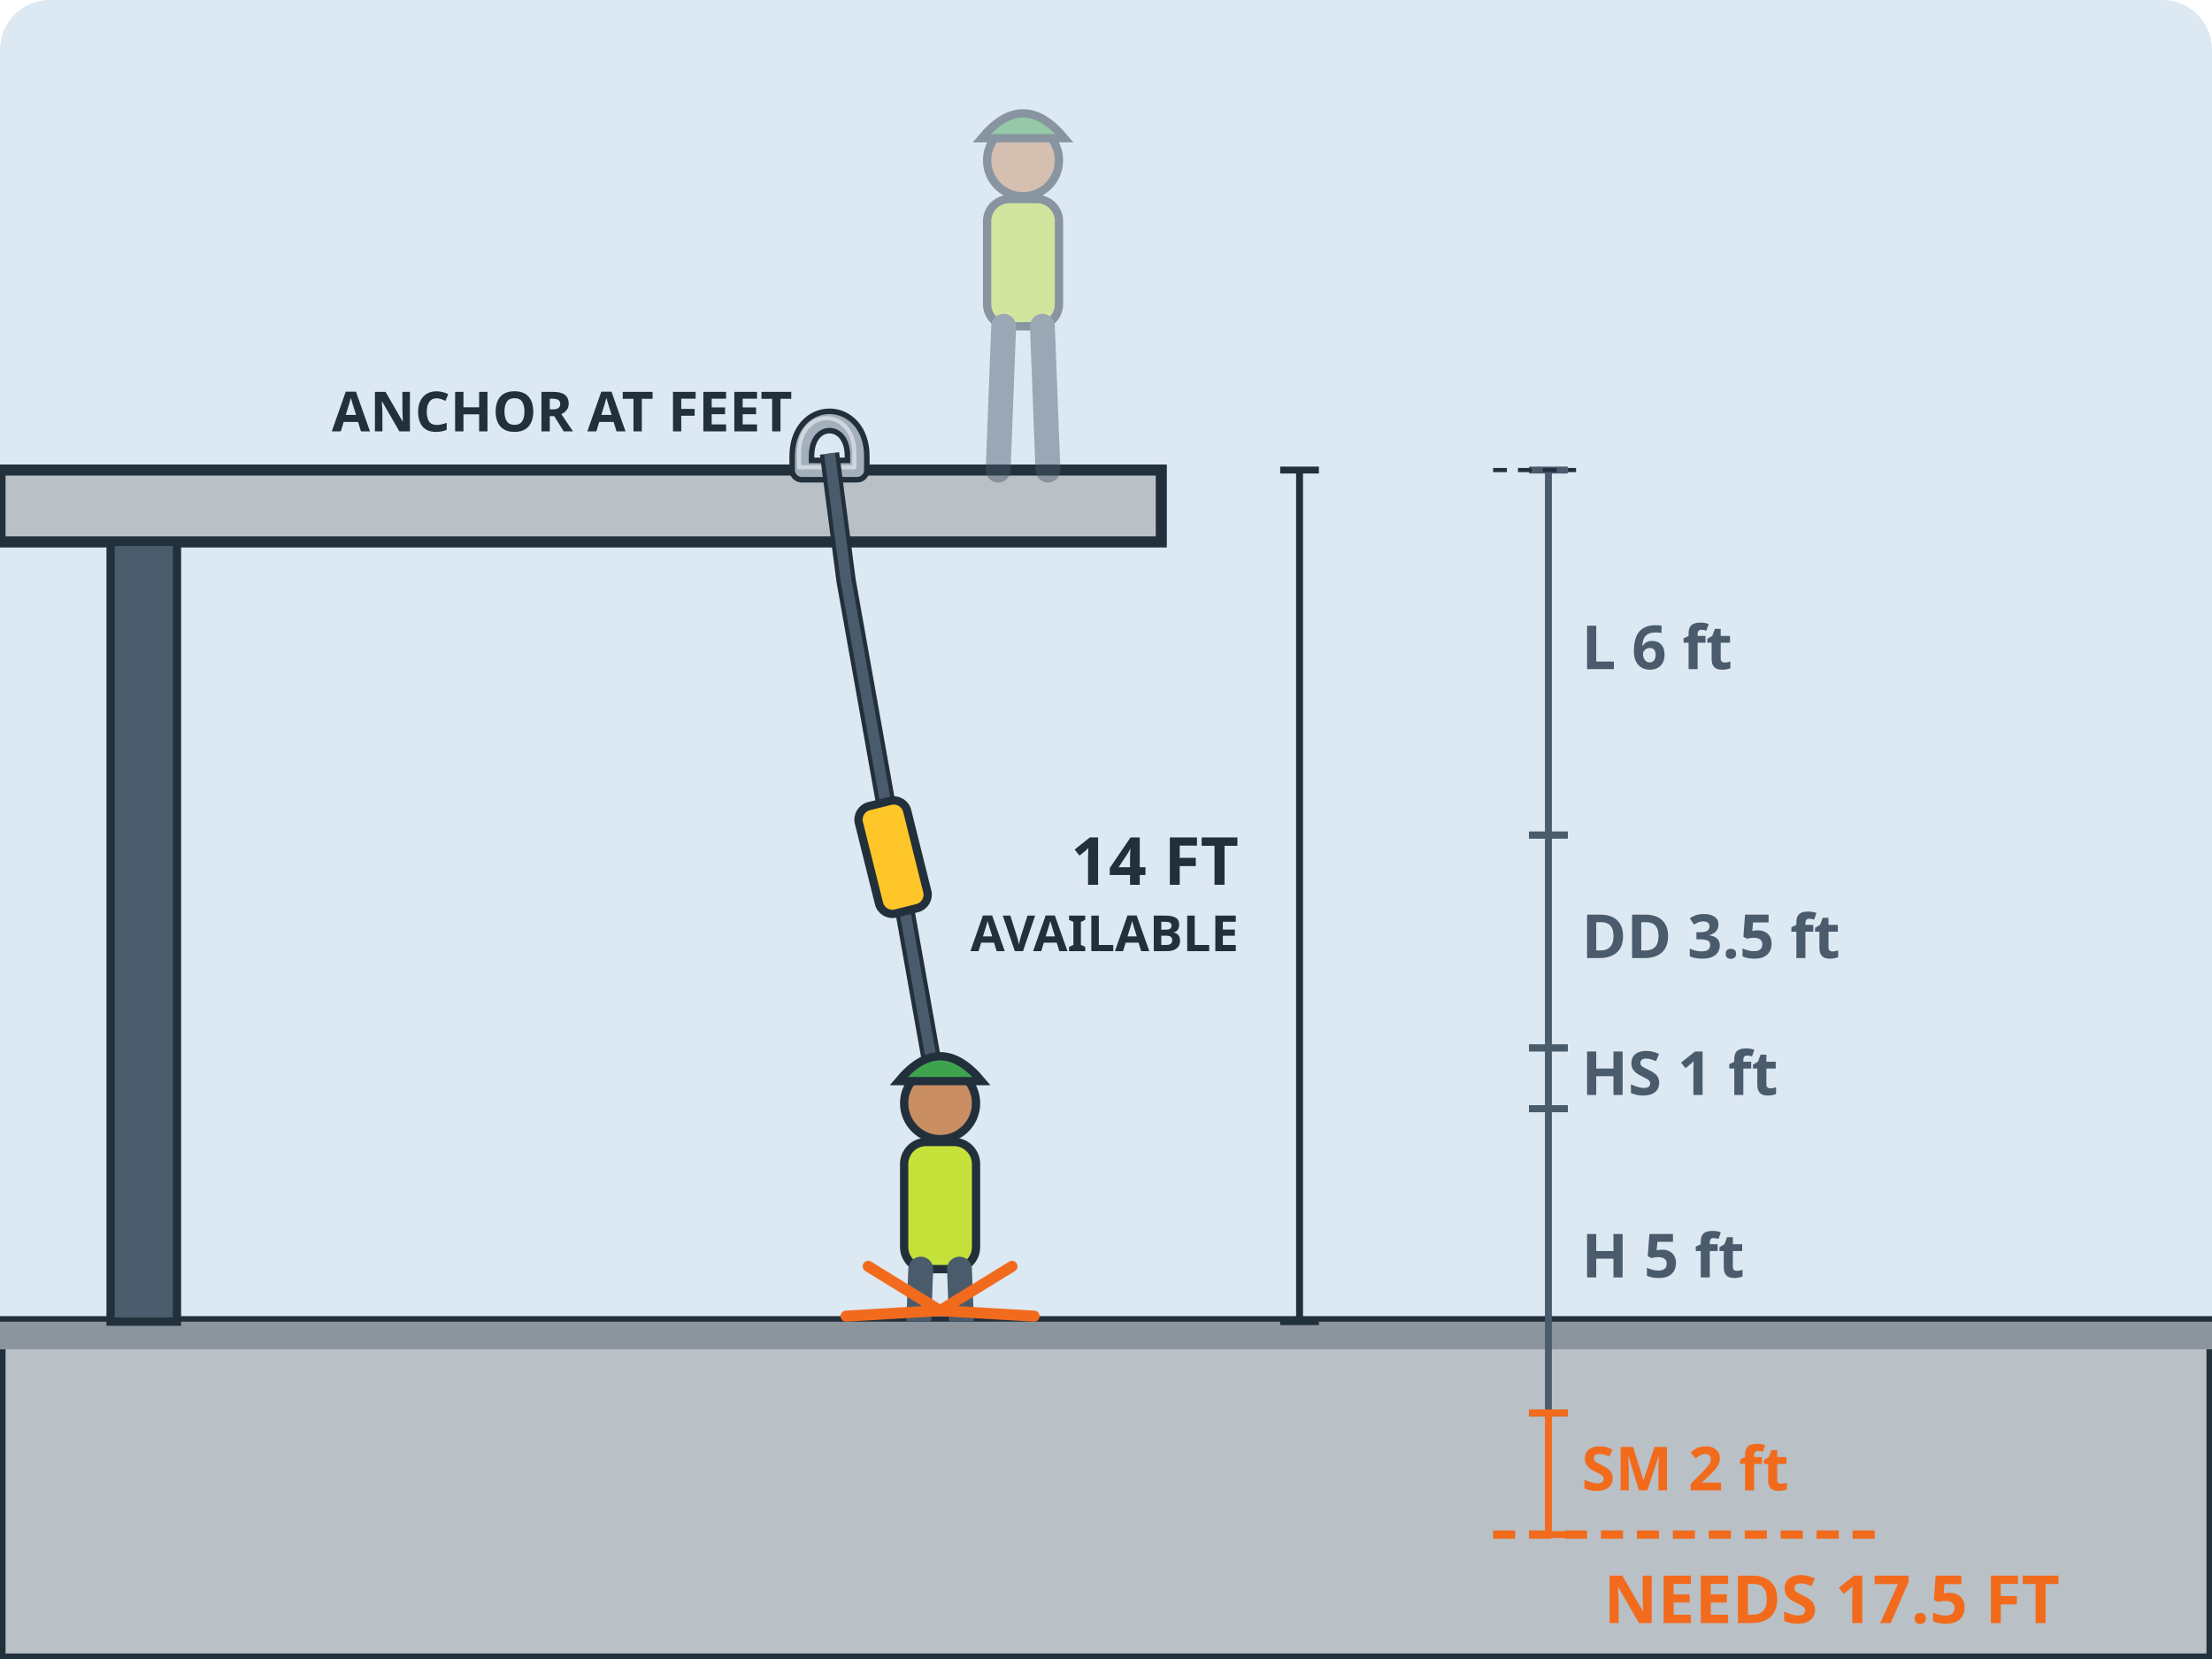
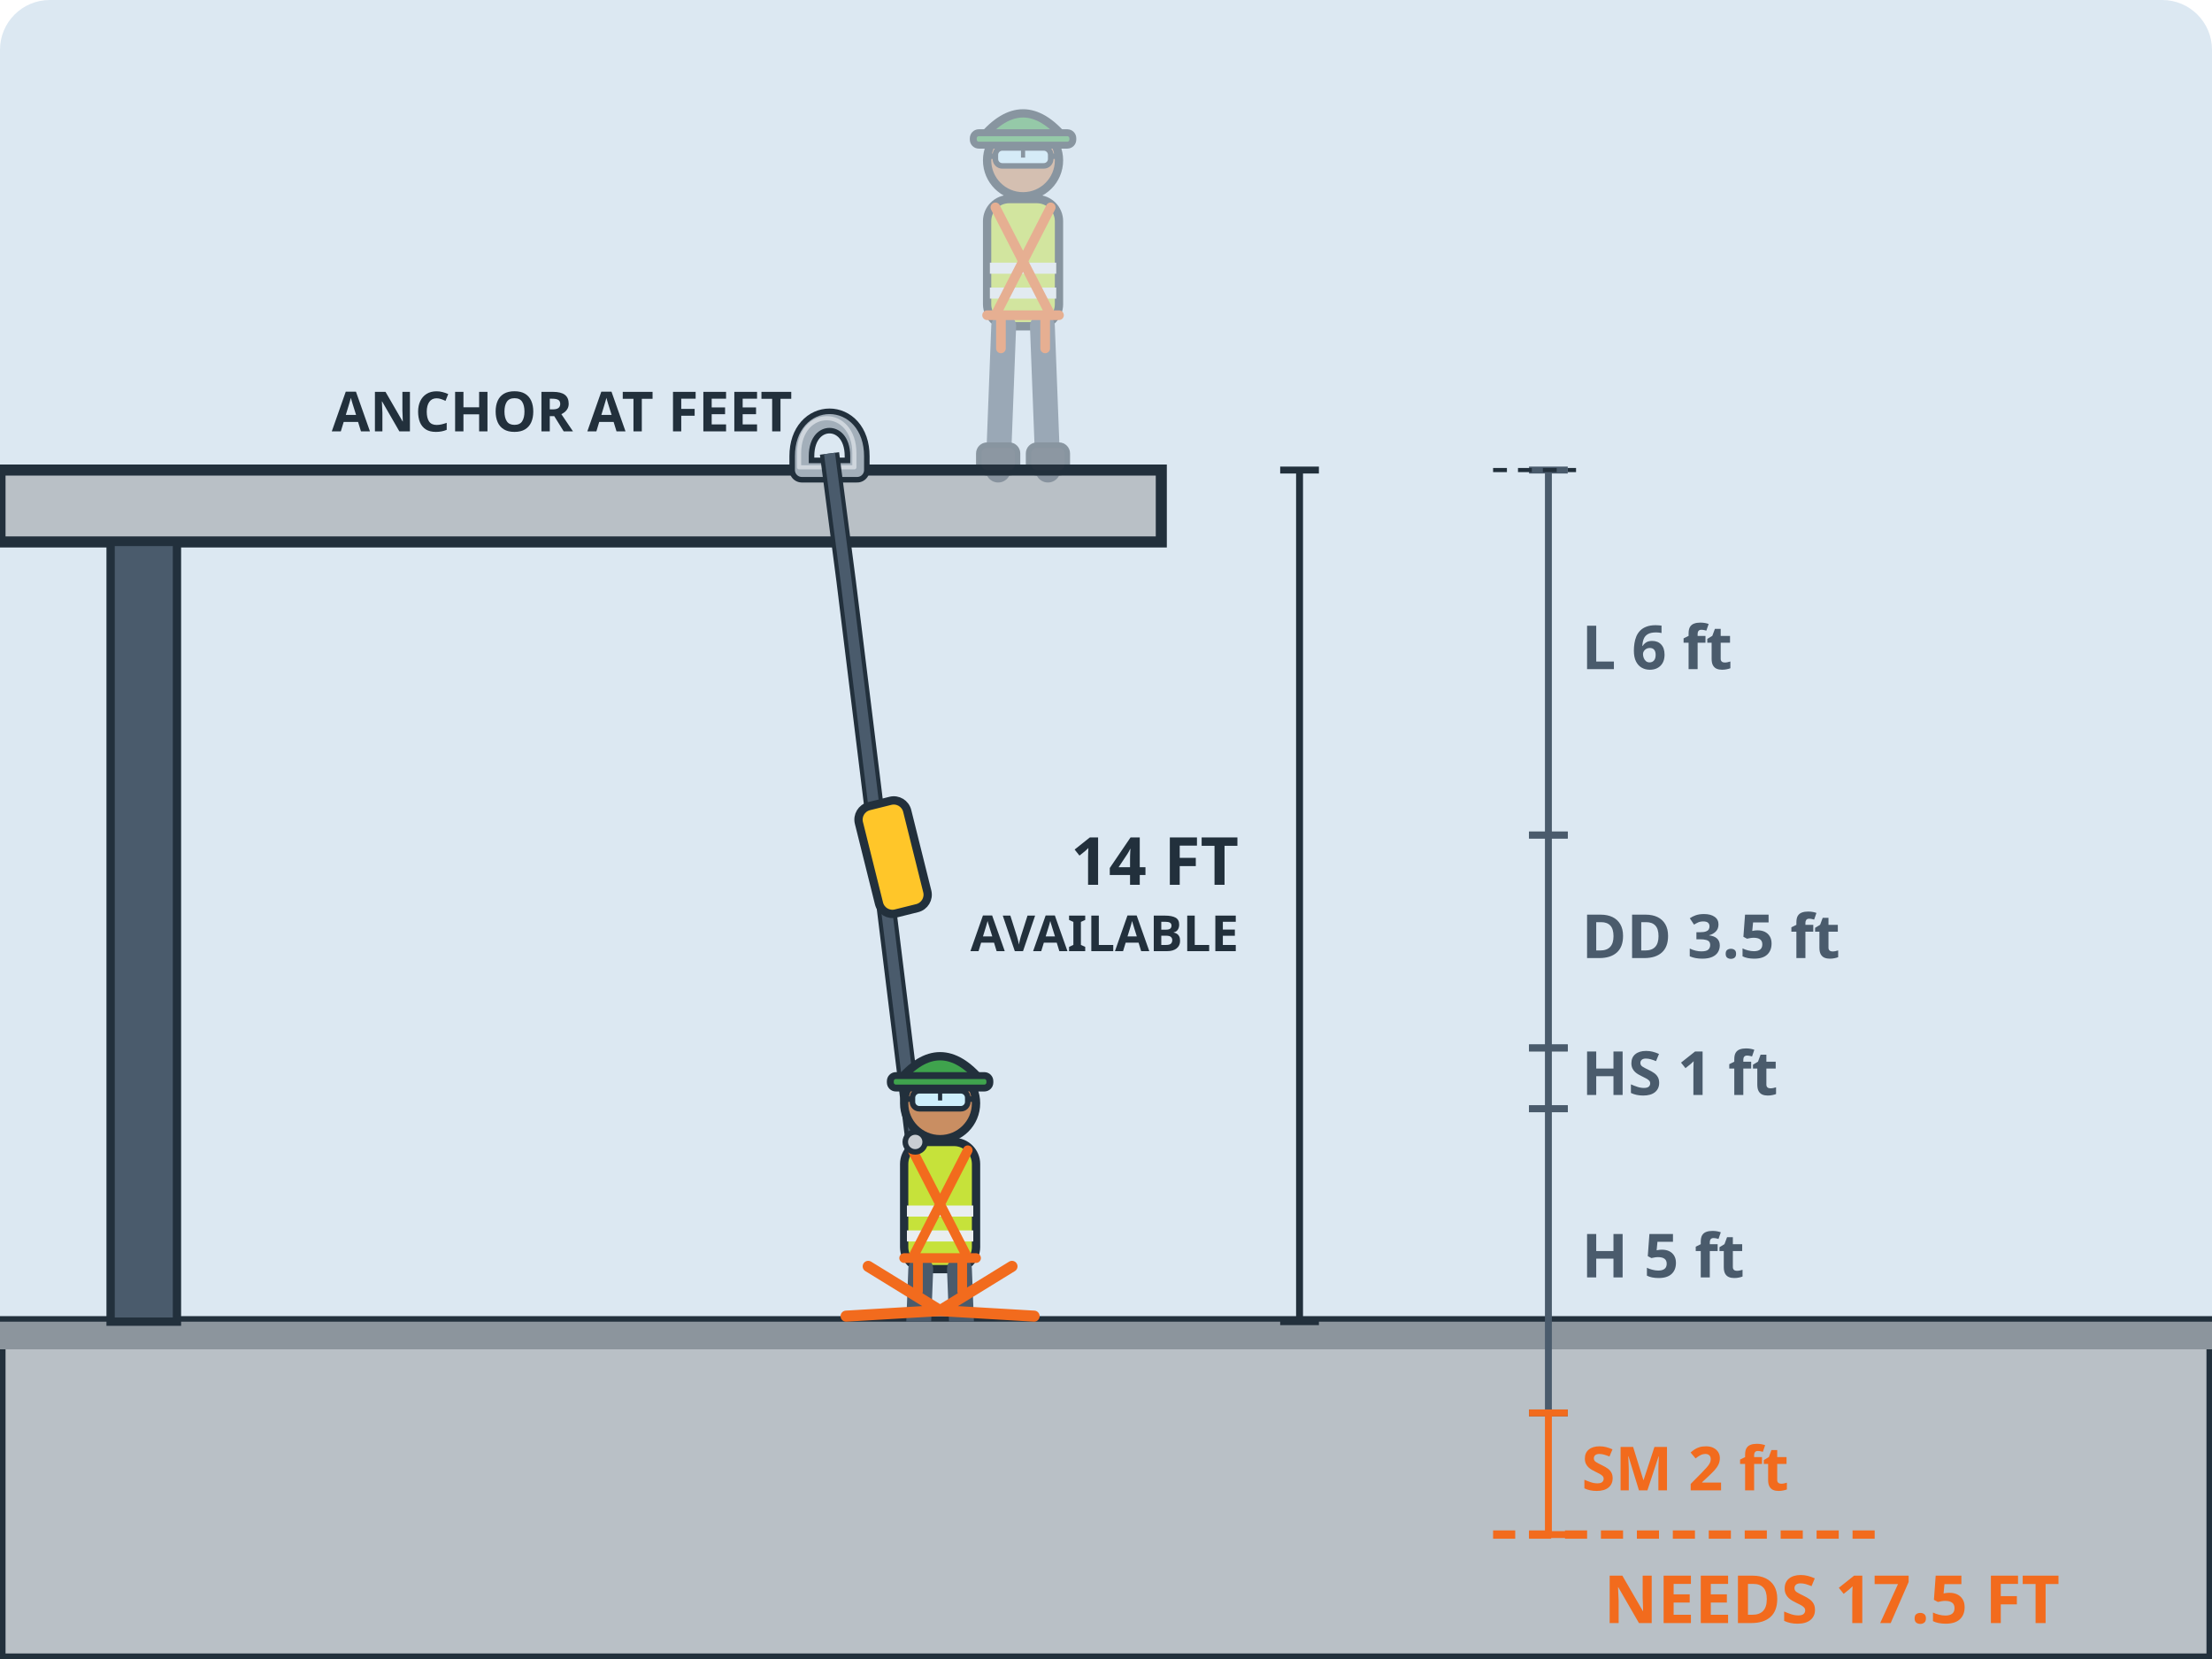
<svg xmlns="http://www.w3.org/2000/svg" viewBox="0 0 800 600" role="img">
  <rect x="0" y="0" width="800" height="600" rx="18" fill="#DCE8F2" />
  <rect x="0" y="170" width="420" height="26" fill="#B9C0C6" stroke="#22303C" stroke-width="4" />
  <rect x="0" y="478" width="800" height="122" fill="#B9C0C6" stroke="#22303C" stroke-width="4" />
  <rect x="0" y="478" width="800" height="10" fill="#8C959D" />
  <rect x="40" y="196" width="24" height="282" fill="#4A5B6C" stroke="#22303C" stroke-width="3" />
  <g transform="translate(300,170)">
    <path d="M -10 0 L 10 0 L 10 -5 C 10 -22 -10 -22 -10 -5 Z" fill="none" stroke="#22303C" stroke-width="9" stroke-linecap="round" stroke-linejoin="round" />
    <path d="M -10 0 L 10 0 L 10 -5 C 10 -22 -10 -22 -10 -5 Z" fill="none" stroke="#A3AFBA" stroke-width="5" stroke-linecap="round" stroke-linejoin="round" />
    <path d="M -10 0 L 10 0 L 10 -5 C 10 -22 -10 -22 -10 -5 Z" fill="none" stroke="#D9E0E6" stroke-width="1.5" stroke-linecap="round" stroke-linejoin="round" opacity=".8" transform="translate(-1,-1)" />
  </g>
  <g opacity="0.45">
    <rect x="357" y="72" width="26" height="46" rx="8" fill="#C6E23A" stroke="#22303C" stroke-width="3" />
    <circle cx="370" cy="58" r="13" fill="#C98E62" stroke="#22303C" stroke-width="3" />
    <path d="M 355 50 q 15 -18 30 0 z" fill="#3FA34D" stroke="#22303C" stroke-width="3" />
    <path d="M 363 118 L 361 170 M 377 118 L 379 170" stroke="#4A5B6C" stroke-width="9" stroke-linecap="round" />
+     <rect x="358" y="95" width="24" height="4" fill="#E9EEF0" />
+     <rect x="358" y="104" width="24" height="4" fill="#E9EEF0" />
+     <path d="M 360 75 L 380 114 M 380 75 L 360 114 M 357 114 L 383 114 M 362 114 L 362 126 M 378 114 L 378 126" stroke="#F26B1D" stroke-width="3.5" stroke-linecap="round" fill="none" />
+     <path d="M 357.5 56.5 L 361 56.5 M 379 56.5 L 382.5 56.5" stroke="#22303C" stroke-width="2" stroke-linecap="round" />
+     <rect x="360" y="53.5" width="20" height="6.5" rx="2.5" fill="#CDEFFC" stroke="#22303C" stroke-width="2" />
+     <path d="M 370 54 L 370 57" stroke="#22303C" stroke-width="1.5" />
+     <rect x="352" y="48" width="36" height="4.5" rx="2" fill="#3FA34D" stroke="#22303C" stroke-width="2.5" />
+     <rect x="354" y="161" width="14" height="10" rx="3" fill="#2B3540" stroke="#22303C" stroke-width="2" />
+     <rect x="372" y="161" width="14" height="10" rx="3" fill="#2B3540" stroke="#22303C" stroke-width="2" />
  </g>
-   <path d="M 300 164 L 306 210 L 340 401" fill="none" stroke="#22303C" stroke-width="7" />
-   <path d="M 300 164 L 306 210 L 340 401" fill="none" stroke="#4A5B6C" stroke-width="4" />
+   <path d="M 300 164 L 306 210 L 331 413" fill="none" stroke="#22303C" stroke-width="7" />
+   <path d="M 300 164 L 306 210 L 331 413" fill="none" stroke="#4A5B6C" stroke-width="4" />
  <rect x="314" y="290" width="18" height="40" rx="5" fill="#FFC629" stroke="#22303C" stroke-width="3" transform="rotate(-14 323 310)" />
  <defs>
    <clipPath id="aboveSlab">
      <rect x="0" y="0" width="800" height="478" />
    </clipPath>
  </defs>
  <g clip-path="url(#aboveSlab)">
    <g opacity="1">
      <rect x="327" y="413" width="26" height="46" rx="8" fill="#C6E23A" stroke="#22303C" stroke-width="3" />
      <circle cx="340" cy="399" r="13" fill="#C98E62" stroke="#22303C" stroke-width="3" />
      <path d="M 325 391 q 15 -18 30 0 z" fill="#3FA34D" stroke="#22303C" stroke-width="3" />
      <path d="M 333 459 L 331 511 M 347 459 L 349 511" stroke="#4A5B6C" stroke-width="9" stroke-linecap="round" />
+       <rect x="328" y="436" width="24" height="4" fill="#E9EEF0" />
+       <rect x="328" y="445" width="24" height="4" fill="#E9EEF0" />
+       <path d="M 330 416 L 350 455 M 350 416 L 330 455 M 327 455 L 353 455 M 332 455 L 332 467 M 348 455 L 348 467" stroke="#F26B1D" stroke-width="3.5" stroke-linecap="round" fill="none" />
+       <path d="M 327.5 397.5 L 331 397.5 M 349 397.5 L 352.5 397.5" stroke="#22303C" stroke-width="2" stroke-linecap="round" />
+       <rect x="330" y="394.5" width="20" height="6.5" rx="2.5" fill="#CDEFFC" stroke="#22303C" stroke-width="2" />
+       <path d="M 340 395 L 340 398" stroke="#22303C" stroke-width="1.5" />
+       <rect x="322" y="389" width="36" height="4.5" rx="2" fill="#3FA34D" stroke="#22303C" stroke-width="2.5" />
+       <rect x="324" y="502" width="14" height="10" rx="3" fill="#2B3540" stroke="#22303C" stroke-width="2" />
+       <rect x="342" y="502" width="14" height="10" rx="3" fill="#2B3540" stroke="#22303C" stroke-width="2" />
    </g>
  </g>
+   <circle cx="331" cy="413" r="3.6" fill="#C9CED3" stroke="#22303C" stroke-width="2" />
  <path d="M 340 474 l -26 -16 m 26 16 l 26 -16 m -26 16 l -34 2 m 34 -2 l 34 2" stroke="#F26B1D" stroke-width="4" stroke-linecap="round" />
  <line x1="560" y1="170" x2="560" y2="302" stroke="#4A5B6C" stroke-width="2.5" />
  <path d="M 553 170 h 14 M 553 302 h 14" stroke="#4A5B6C" stroke-width="2.5" />
  <text x="572" y="242" font-family="Barlow Condensed, Arial Narrow, sans-serif" font-weight="700" font-size="22" fill="#4A5B6C">L 6 ft</text>
  <line x1="560" y1="302" x2="560" y2="379" stroke="#4A5B6C" stroke-width="2.5" />
  <path d="M 553 302 h 14 M 553 379 h 14" stroke="#4A5B6C" stroke-width="2.5" />
  <text x="572" y="346.5" font-family="Barlow Condensed, Arial Narrow, sans-serif" font-weight="700" font-size="22" fill="#4A5B6C">DD 3.5 ft</text>
  <line x1="560" y1="379" x2="560" y2="401" stroke="#4A5B6C" stroke-width="2.5" />
  <path d="M 553 379 h 14 M 553 401 h 14" stroke="#4A5B6C" stroke-width="2.5" />
  <text x="572" y="396" font-family="Barlow Condensed, Arial Narrow, sans-serif" font-weight="700" font-size="22" fill="#4A5B6C">HS 1 ft</text>
  <line x1="560" y1="401" x2="560" y2="511" stroke="#4A5B6C" stroke-width="2.5" />
  <path d="M 553 401 h 14 M 553 511 h 14" stroke="#4A5B6C" stroke-width="2.5" />
  <text x="572" y="462" font-family="Barlow Condensed, Arial Narrow, sans-serif" font-weight="700" font-size="22" fill="#4A5B6C">H 5 ft</text>
  <line x1="560" y1="511" x2="560" y2="555" stroke="#F26B1D" stroke-width="2.5" />
  <path d="M 553 511 h 14 M 553 555 h 14" stroke="#F26B1D" stroke-width="2.5" />
  <text x="572" y="539" font-family="Barlow Condensed, Arial Narrow, sans-serif" font-weight="700" font-size="22" fill="#F26B1D">SM 2 ft</text>
  <path d="M 540 170 H 570" stroke="#22303C" stroke-width="1.5" stroke-dasharray="5 4" />
  <path d="M 540 555 H 680" stroke="#F26B1D" stroke-width="3" stroke-dasharray="8 5" />
  <text x="580" y="587" font-family="Barlow Condensed, Arial Narrow, sans-serif" font-weight="800" font-size="24" fill="#F26B1D">NEEDS 17.5 FT</text>
  <line x1="470" y1="170" x2="470" y2="478" stroke="#22303C" stroke-width="2.5" />
  <path d="M 463 170 h 14 M 463 478 h 14" stroke="#22303C" stroke-width="2.5" />
  <text x="482" y="330" font-family="Barlow Condensed, Arial Narrow, sans-serif" font-weight="700" font-size="22" fill="#22303C" />
  <text x="448" y="320" text-anchor="end" font-family="Barlow Condensed, Arial Narrow, sans-serif" font-weight="800" font-size="24" fill="#22303C">14 FT</text>
  <text x="448" y="344" text-anchor="end" font-family="Barlow Condensed, Arial Narrow, sans-serif" font-weight="700" font-size="18" fill="#22303C">AVAILABLE</text>
  <text x="120" y="156" font-family="Barlow Condensed, Arial Narrow, sans-serif" font-weight="700" font-size="20" fill="#22303C">ANCHOR AT FEET</text>
</svg>
